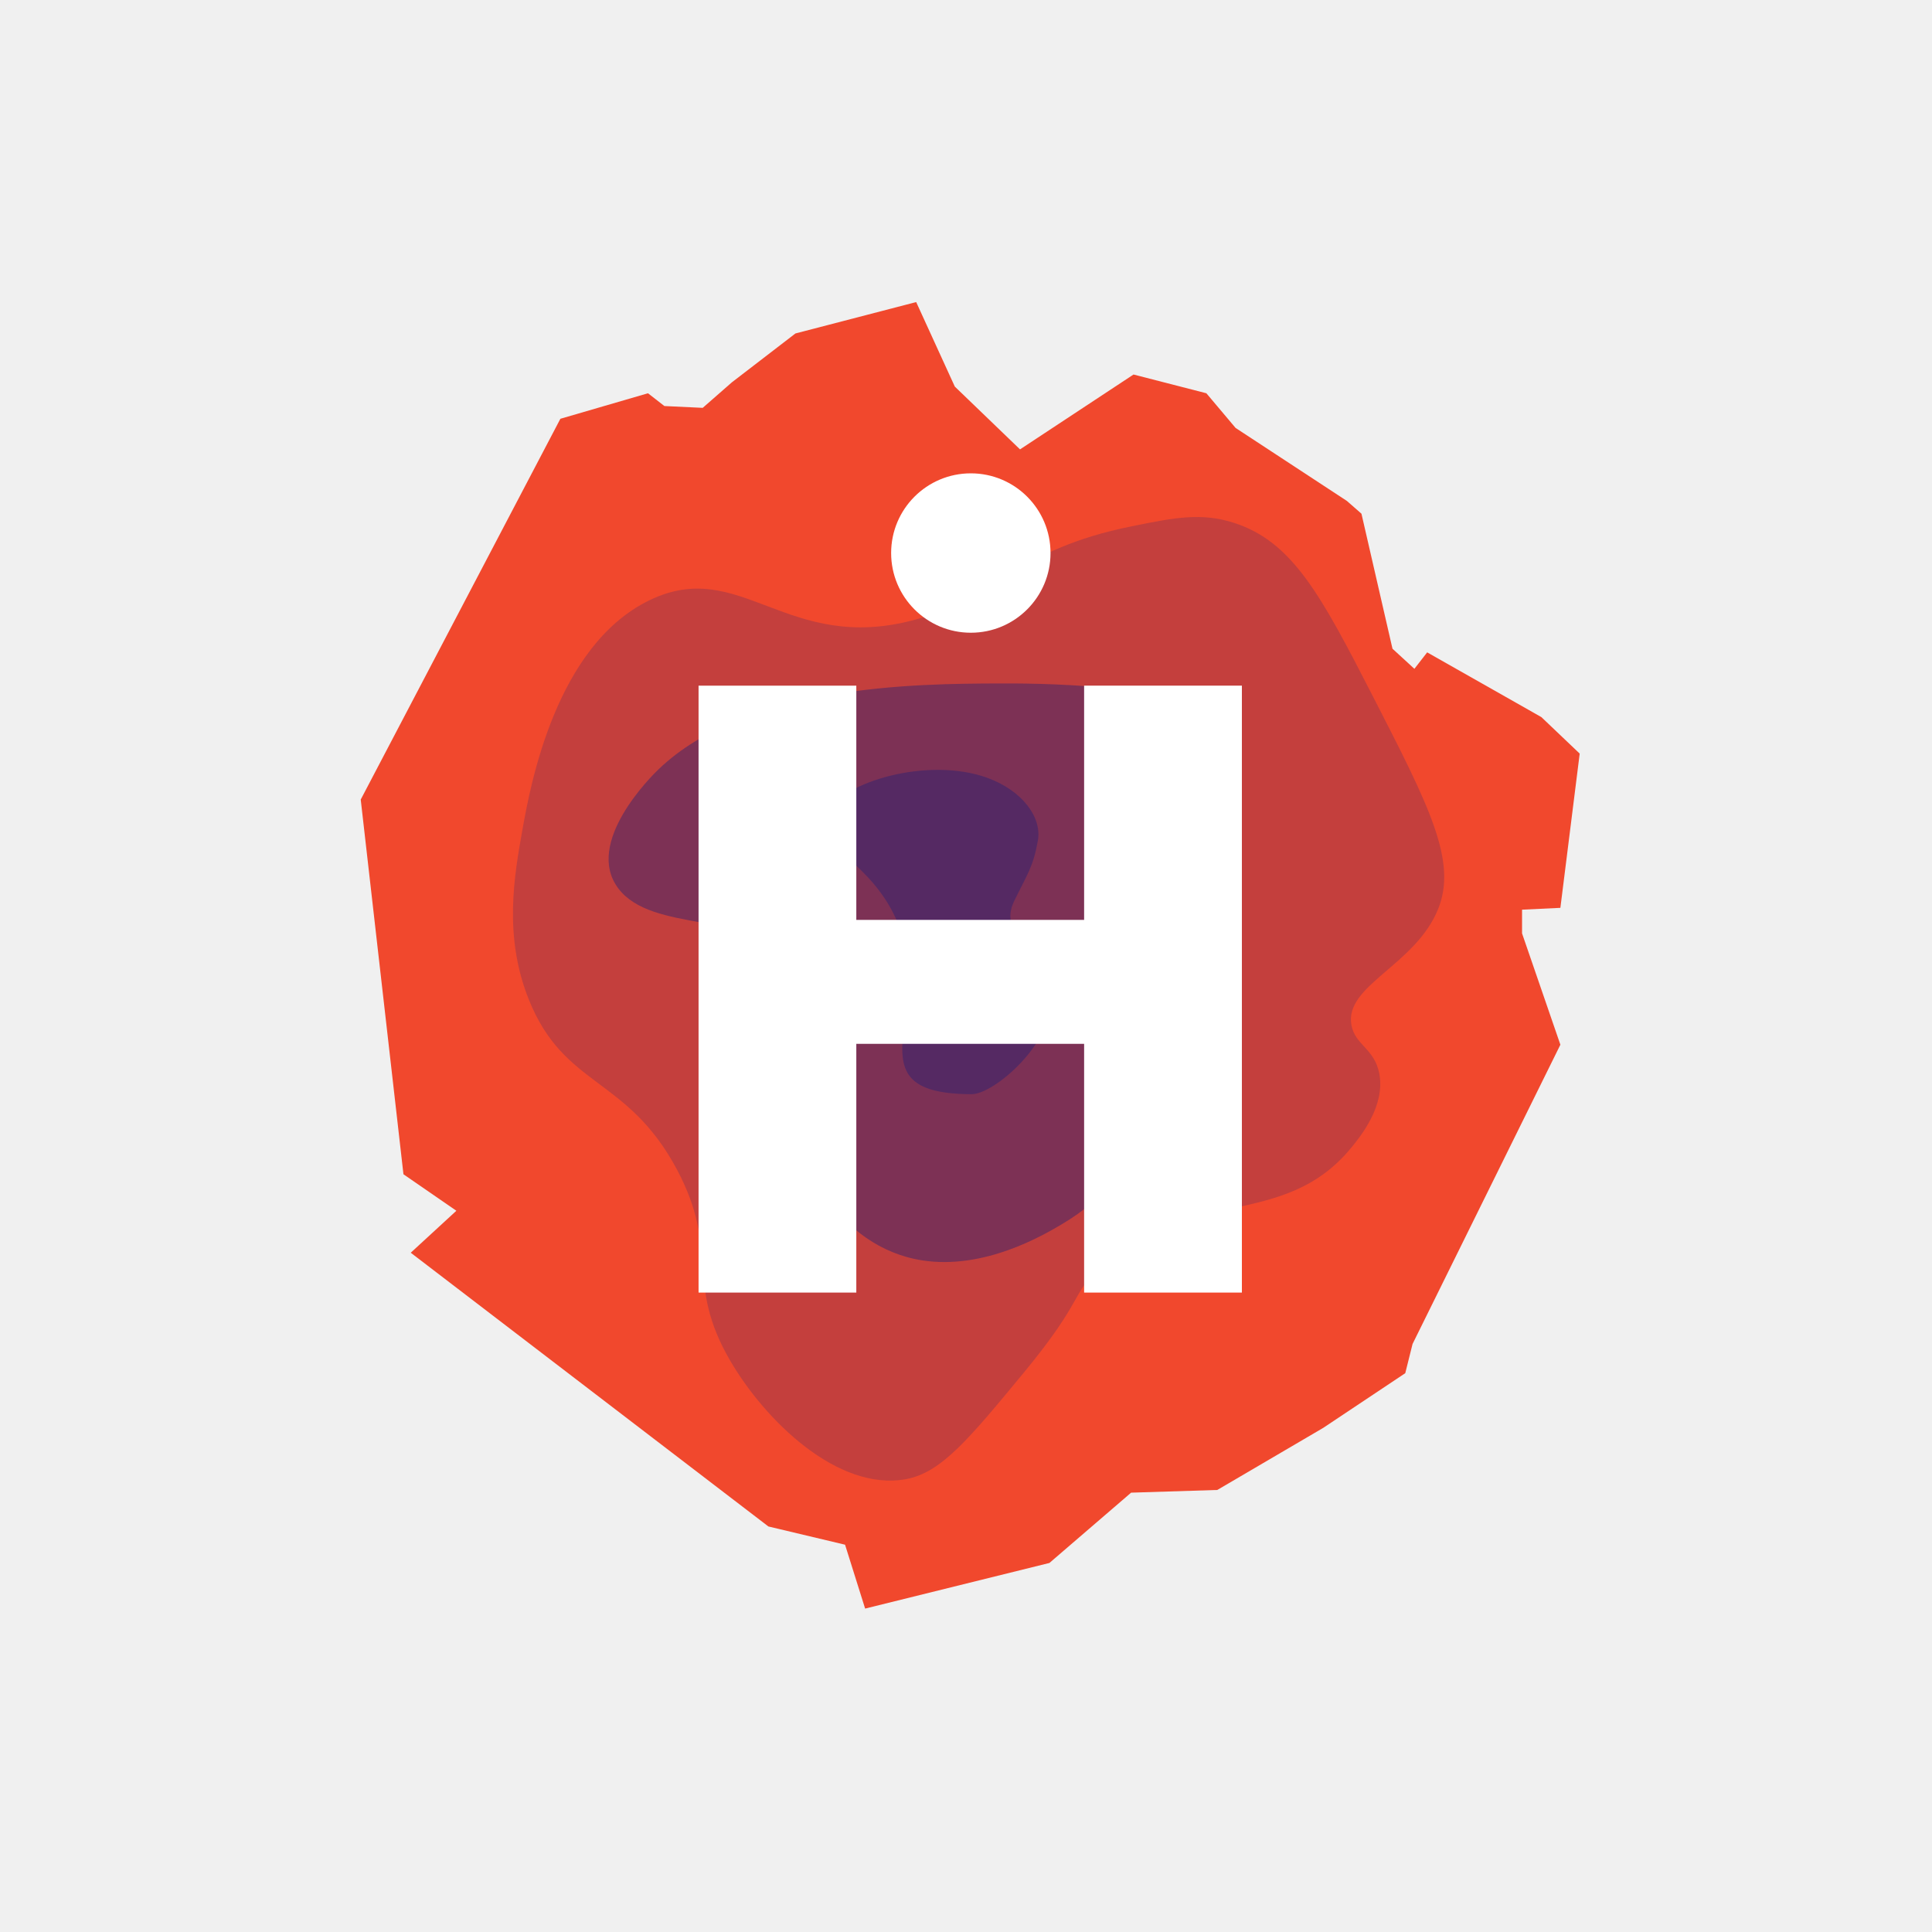
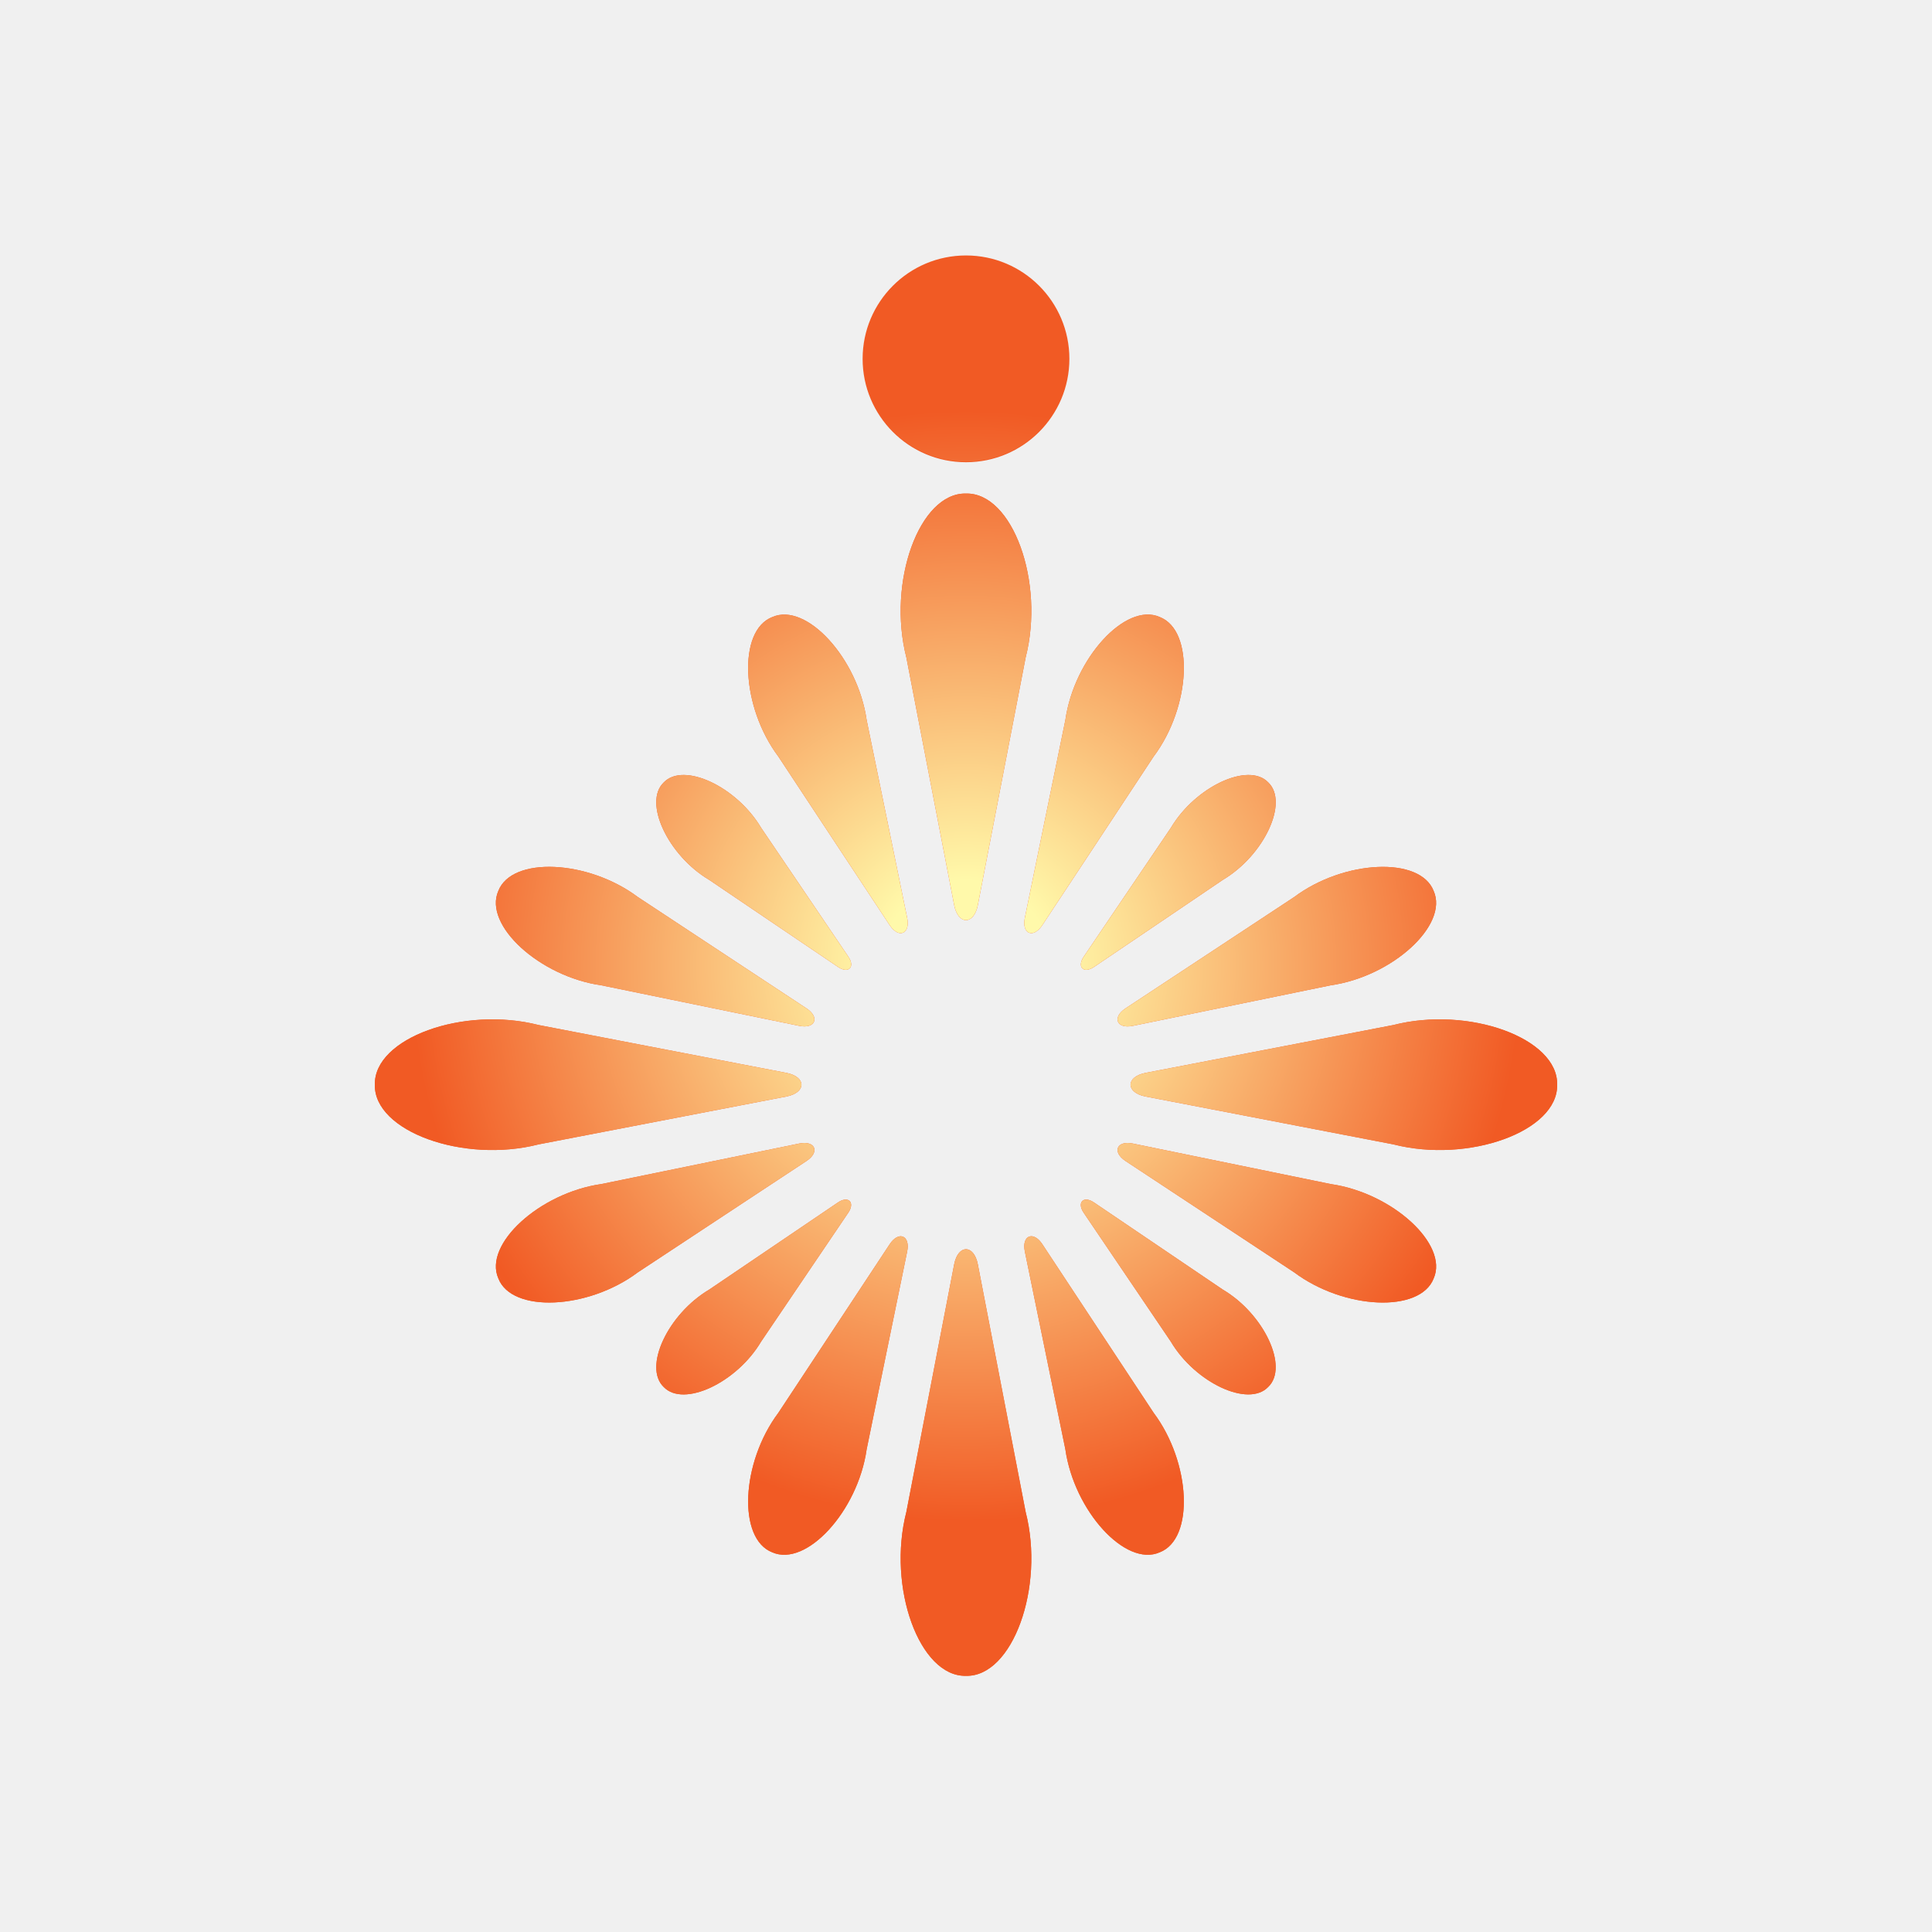
<svg xmlns="http://www.w3.org/2000/svg" viewBox="0 0 800 800">
  <defs>
-     <style>.cls-1{fill:#f1482d;}.cls-2,.cls-3{fill:#232075;}.cls-2{opacity:0.22;}.cls-3{opacity:0.44;}.cls-4{fill:#fff;}</style>
+     <radialGradient id="a" cx="400" cy="400" r="270.48" gradientUnits="userSpaceOnUse">
+       <stop offset="0.13" stop-color="#fff9aa" />
+       <stop offset="0.85" stop-color="#f15a24" />
+     </radialGradient>
  </defs>
-   <g id="Layer_1_copy" data-name="Layer 1 copy">
-     <polygon class="cls-1" points="469.37 155.08 499.53 162.84 511.62 177.19 557.71 207.42 563.75 212.71 576.6 268.62 585.67 276.94 590.96 270.13 638.25 296.94 654.12 312.05 646.12 375.92 630.25 376.68 630.25 386.5 646.12 432.59 584.91 556.51 581.89 568.6 547.89 591.27 504.06 616.96 468.37 618.08 434.54 647.19 358.23 666.08 349.92 639.63 318.18 632.08 170.08 518.73 188.97 501.35 167.06 486.24 149.37 331.08 232.04 173.41 268.31 162.84 275.11 168.13 290.98 168.88 303.07 158.3 329.37 138.08 379.37 125.08 395.37 160.08 422.37 186.08 469.37 155.08" />
-     <path class="cls-2" d="M510.93,216.49c24.31,7.8,36.09,30,57.63,72,23.3,45.44,35,68.16,26.9,88-9.52,23.41-38.88,31.5-35.86,48,1.51,8.27,9.51,9.62,11.52,20,2.61,13.4-7.81,26.12-11.52,30.66-28.3,34.58-68,16.05-103.74,49.32-12.79,11.91-6.63,13.27-32,44-22.74,27.53-34.11,41.29-48.66,44-28.25,5.24-58.53-24.33-73-49.32-18.74-32.38-4-45.06-21.77-78.65-20.61-38.91-46.78-33.88-61.47-70.64-10.55-26.37-6-51.37-2.57-70.65,3.21-17.82,13.66-75.79,52.51-94.64,37.83-18.37,56.84,22.57,110.14,8,33-9,41.66-29.07,89.65-38.65C486.59,214.25,497.55,212.2,510.93,216.49Z" />
-     <path class="cls-3" d="M413.19,283c-32.8.14-104,.43-140.55,35.6-2.81,2.7-31,30.48-16.53,49.39,14,18.27,53.54,9.53,71.1,28.71,14.09,15.39-6,26.91-1.65,58.57,3.33,24.47,21.26,61.11,56.22,66.61,25.76,4.06,50.3-10.45,57.87-14.93,37.64-22.26,41.7-57.59,43-71.2,4.72-49.9-31.83-68.23-11.57-99.92,12.89-20.17,35.64-25.19,31.41-35.61C495.35,282.64,424.89,282.94,413.19,283Z" />
-     <path class="cls-3" d="M342.76,336.08c6.17-12.18,41.43-22.94,66.07-14,14.5,5.26,22.66,16.39,20.94,26-2,11-4.24,13.62-9.77,24.92-7.46,15.25,13.11,19,15,40,1.67,18.59-23.39,40.09-32.62,40.08-60.38-.08.71-46.44-45.12-92C348.72,352.58,338.47,344.52,342.76,336.08Z" />
-   </g>
-   <g id="Layer_4" data-name="Layer 4">
-     <path class="cls-4" d="M354.58,380.91h94.33v-97h65.33V535.23H448.91v-103H354.58v103H289.26V283.92h65.32Z" />
-     <circle class="cls-4" cx="402" cy="229" r="33" />
-   </g>
+   <path d="M375.3,272.24l19.8,102.53c1.61,8.33,8.19,8.33,9.8,0l19.8-102.53c8-31.21-5.42-68.32-24.7-67.87C380.72,203.92,367.3,241,375.3,272.24Z" fill="#f15a24" />
+   <circle cx="400" cy="148.59" r="42.53" fill="#f15a24" stroke="#f15a24" stroke-miterlimit="10" stroke-width="0.56" />
+   <path d="M441.14,298.15l-16.78,81.93c-1.36,6.66,3.51,8.68,7.25,3l46.08-69.81c15.48-20.64,16.93-52.2,2.52-57.78C466.09,249.26,444.78,272.6,441.14,298.15Z" fill="#f15a24" />
+   <path d="M484.82,342.8l-36.06,53.32c-2.93,4.33-.06,7.2,4.27,4.27l53.32-36.06c17.08-10.12,27.41-32.13,18.81-40.34C517,315.39,494.93,325.72,484.82,342.8Z" fill="#f15a24" />
+   <path d="M535.87,371.46l-69.81,46.08c-5.67,3.74-3.65,8.61,3,7.25L551,408c25.55-3.65,48.89-24.94,42.65-39.07C588.08,354.53,556.5,356,535.87,371.46Z" fill="#f15a24" />
+   <path d="M223.09,473.85l102.53-19.8c8.33-1.61,8.33-8.19,0-9.8l-102.53-19.8c-31.21-8-68.32,5.42-67.87,24.7C154.77,468.43,191.88,481.85,223.09,473.85Z" fill="#f15a24" />
+   <path d="M249,408l81.93,16.78c6.66,1.36,8.68-3.51,3-7.25l-69.8-46.08c-20.65-15.48-52.21-16.93-57.79-2.52C200.11,383.06,223.45,404.37,249,408Z" fill="#f15a24" />
+   <path d="M293.65,364.33,347,400.39c4.33,2.93,7.2.06,4.27-4.27L315.18,342.8c-10.12-17.08-32.13-27.41-40.34-18.81C266.24,332.2,276.57,354.22,293.65,364.33Z" fill="#f15a24" />
+   <path d="M322.31,313.28l46.08,69.81c3.74,5.67,8.61,3.65,7.25-3l-16.78-81.93c-3.65-25.55-24.94-48.89-39.07-42.65C305.38,261.07,306.83,292.65,322.31,313.28Z" fill="#f15a24" />
+   <path d="M424.7,626.06,404.9,523.53c-1.61-8.33-8.19-8.33-9.8,0L375.3,626.06c-8,31.21,5.42,68.32,24.7,67.87C419.28,694.38,432.7,657.27,424.7,626.06Z" fill="#f15a24" />
+   <path d="M358.86,600.15l16.78-81.93c1.36-6.66-3.51-8.68-7.25-3L322.31,585c-15.48,20.65-16.93,52.21-2.52,57.79C333.91,649,355.22,625.7,358.86,600.15Z" fill="#f15a24" />
+   <path d="M315.18,555.5l36.06-53.32c2.93-4.33.06-7.2-4.27-4.27L293.65,534c-17.08,10.12-27.41,32.13-18.81,40.34C283.05,582.91,305.07,572.58,315.18,555.5Z" fill="#f15a24" />
+   <path d="M264.13,526.84l69.81-46.08c5.67-3.74,3.65-8.61-3-7.25L249,490.29c-25.55,3.65-48.89,24.94-42.65,39.07C211.92,543.76,243.5,542.32,264.13,526.84Z" fill="#f15a24" />
+   <path d="M576.91,424.45l-102.53,19.8c-8.33,1.61-8.33,8.19,0,9.8l102.53,19.8c31.21,8,68.32-5.42,67.87-24.7C645.23,429.87,608.12,416.45,576.91,424.45Z" fill="#f15a24" />
+   <path d="M551,490.29l-81.93-16.78c-6.66-1.36-8.68,3.51-3,7.25l69.8,46.08c20.65,15.48,52.21,16.93,57.79,2.52C599.89,515.24,576.55,493.93,551,490.29Z" fill="#f15a24" />
+   <path d="M506.35,534,453,497.91c-4.33-2.93-7.2-.06-4.27,4.27l36.06,53.32c10.12,17.08,32.13,27.41,40.34,18.81C533.76,566.1,523.43,544.08,506.35,534Z" fill="#f15a24" />
+   <path d="M477.69,585l-46.08-69.8c-3.74-5.67-8.61-3.65-7.25,3l16.78,81.93c3.65,25.55,24.94,48.89,39.07,42.65C494.62,637.23,493.17,605.65,477.69,585Z" fill="#f15a24" />
+   <path d="M375.3,272.24l19.8,102.53c1.61,8.33,8.19,8.33,9.8,0l19.8-102.53c8-31.21-5.42-68.32-24.7-67.87C380.72,203.92,367.3,241,375.3,272.24Z" fill="url(#a)" />
+   <circle cx="400" cy="148.59" r="42.53" fill="url(#a)" />
+   <path d="M441.14,298.15l-16.78,81.93c-1.36,6.66,3.51,8.68,7.25,3l46.08-69.81c15.48-20.64,16.93-52.2,2.52-57.78C466.09,249.26,444.78,272.6,441.14,298.15Z" fill="url(#a)" />
+   <path d="M484.82,342.8l-36.06,53.32c-2.93,4.33-.06,7.2,4.27,4.27l53.32-36.06c17.08-10.12,27.41-32.13,18.81-40.34C517,315.39,494.93,325.72,484.82,342.8Z" fill="url(#a)" />
+   <path d="M535.87,371.46l-69.81,46.08c-5.67,3.74-3.65,8.61,3,7.25L551,408c25.55-3.65,48.89-24.94,42.65-39.07C588.08,354.53,556.5,356,535.87,371.46Z" fill="url(#a)" />
+   <path d="M223.09,473.85l102.53-19.8c8.33-1.61,8.33-8.19,0-9.8l-102.53-19.8c-31.21-8-68.32,5.42-67.87,24.7C154.77,468.43,191.88,481.85,223.09,473.85Z" fill="url(#a)" />
+   <path d="M249,408l81.93,16.78c6.66,1.36,8.68-3.51,3-7.25l-69.8-46.08c-20.65-15.48-52.21-16.93-57.79-2.52C200.11,383.06,223.45,404.37,249,408Z" fill="url(#a)" />
+   <path d="M293.65,364.33,347,400.39c4.33,2.93,7.2.06,4.27-4.27L315.18,342.8c-10.12-17.08-32.13-27.41-40.34-18.81C266.24,332.2,276.57,354.22,293.65,364.33Z" fill="url(#a)" />
+   <path d="M322.31,313.28l46.08,69.81c3.74,5.67,8.61,3.65,7.25-3l-16.78-81.93c-3.65-25.55-24.94-48.89-39.07-42.65C305.38,261.07,306.83,292.65,322.31,313.28Z" fill="url(#a)" />
+   <path d="M424.7,626.06,404.9,523.53c-1.61-8.33-8.19-8.33-9.8,0L375.3,626.06c-8,31.21,5.42,68.32,24.7,67.87C419.28,694.38,432.7,657.27,424.7,626.06Z" fill="url(#a)" />
+   <path d="M358.86,600.15l16.78-81.93c1.36-6.66-3.51-8.68-7.25-3L322.31,585c-15.48,20.65-16.93,52.21-2.52,57.79C333.91,649,355.22,625.7,358.86,600.15Z" fill="url(#a)" />
+   <path d="M315.18,555.5l36.06-53.32c2.93-4.33.06-7.2-4.27-4.27L293.65,534c-17.08,10.12-27.41,32.13-18.81,40.34C283.05,582.91,305.07,572.58,315.18,555.5Z" fill="url(#a)" />
+   <path d="M264.13,526.84l69.81-46.08c5.67-3.74,3.65-8.61-3-7.25L249,490.29c-25.55,3.65-48.89,24.94-42.65,39.07C211.92,543.76,243.5,542.32,264.13,526.84Z" fill="url(#a)" />
+   <path d="M576.91,424.45l-102.53,19.8c-8.33,1.61-8.33,8.19,0,9.8l102.53,19.8c31.21,8,68.32-5.42,67.87-24.7C645.23,429.87,608.12,416.45,576.91,424.45Z" fill="url(#a)" />
+   <path d="M551,490.29l-81.93-16.78c-6.66-1.36-8.68,3.51-3,7.25l69.8,46.08c20.65,15.48,52.21,16.93,57.79,2.52C599.89,515.24,576.55,493.93,551,490.29Z" fill="url(#a)" />
+   <path d="M506.35,534,453,497.91c-4.33-2.93-7.2-.06-4.27,4.27l36.06,53.32c10.12,17.08,32.13,27.41,40.34,18.81C533.76,566.1,523.43,544.08,506.35,534Z" fill="url(#a)" />
+   <path d="M477.69,585l-46.08-69.8c-3.74-5.67-8.61-3.65-7.25,3l16.78,81.93c3.65,25.55,24.94,48.89,39.07,42.65C494.62,637.23,493.17,605.65,477.69,585Z" fill="url(#a)" />
</svg>
